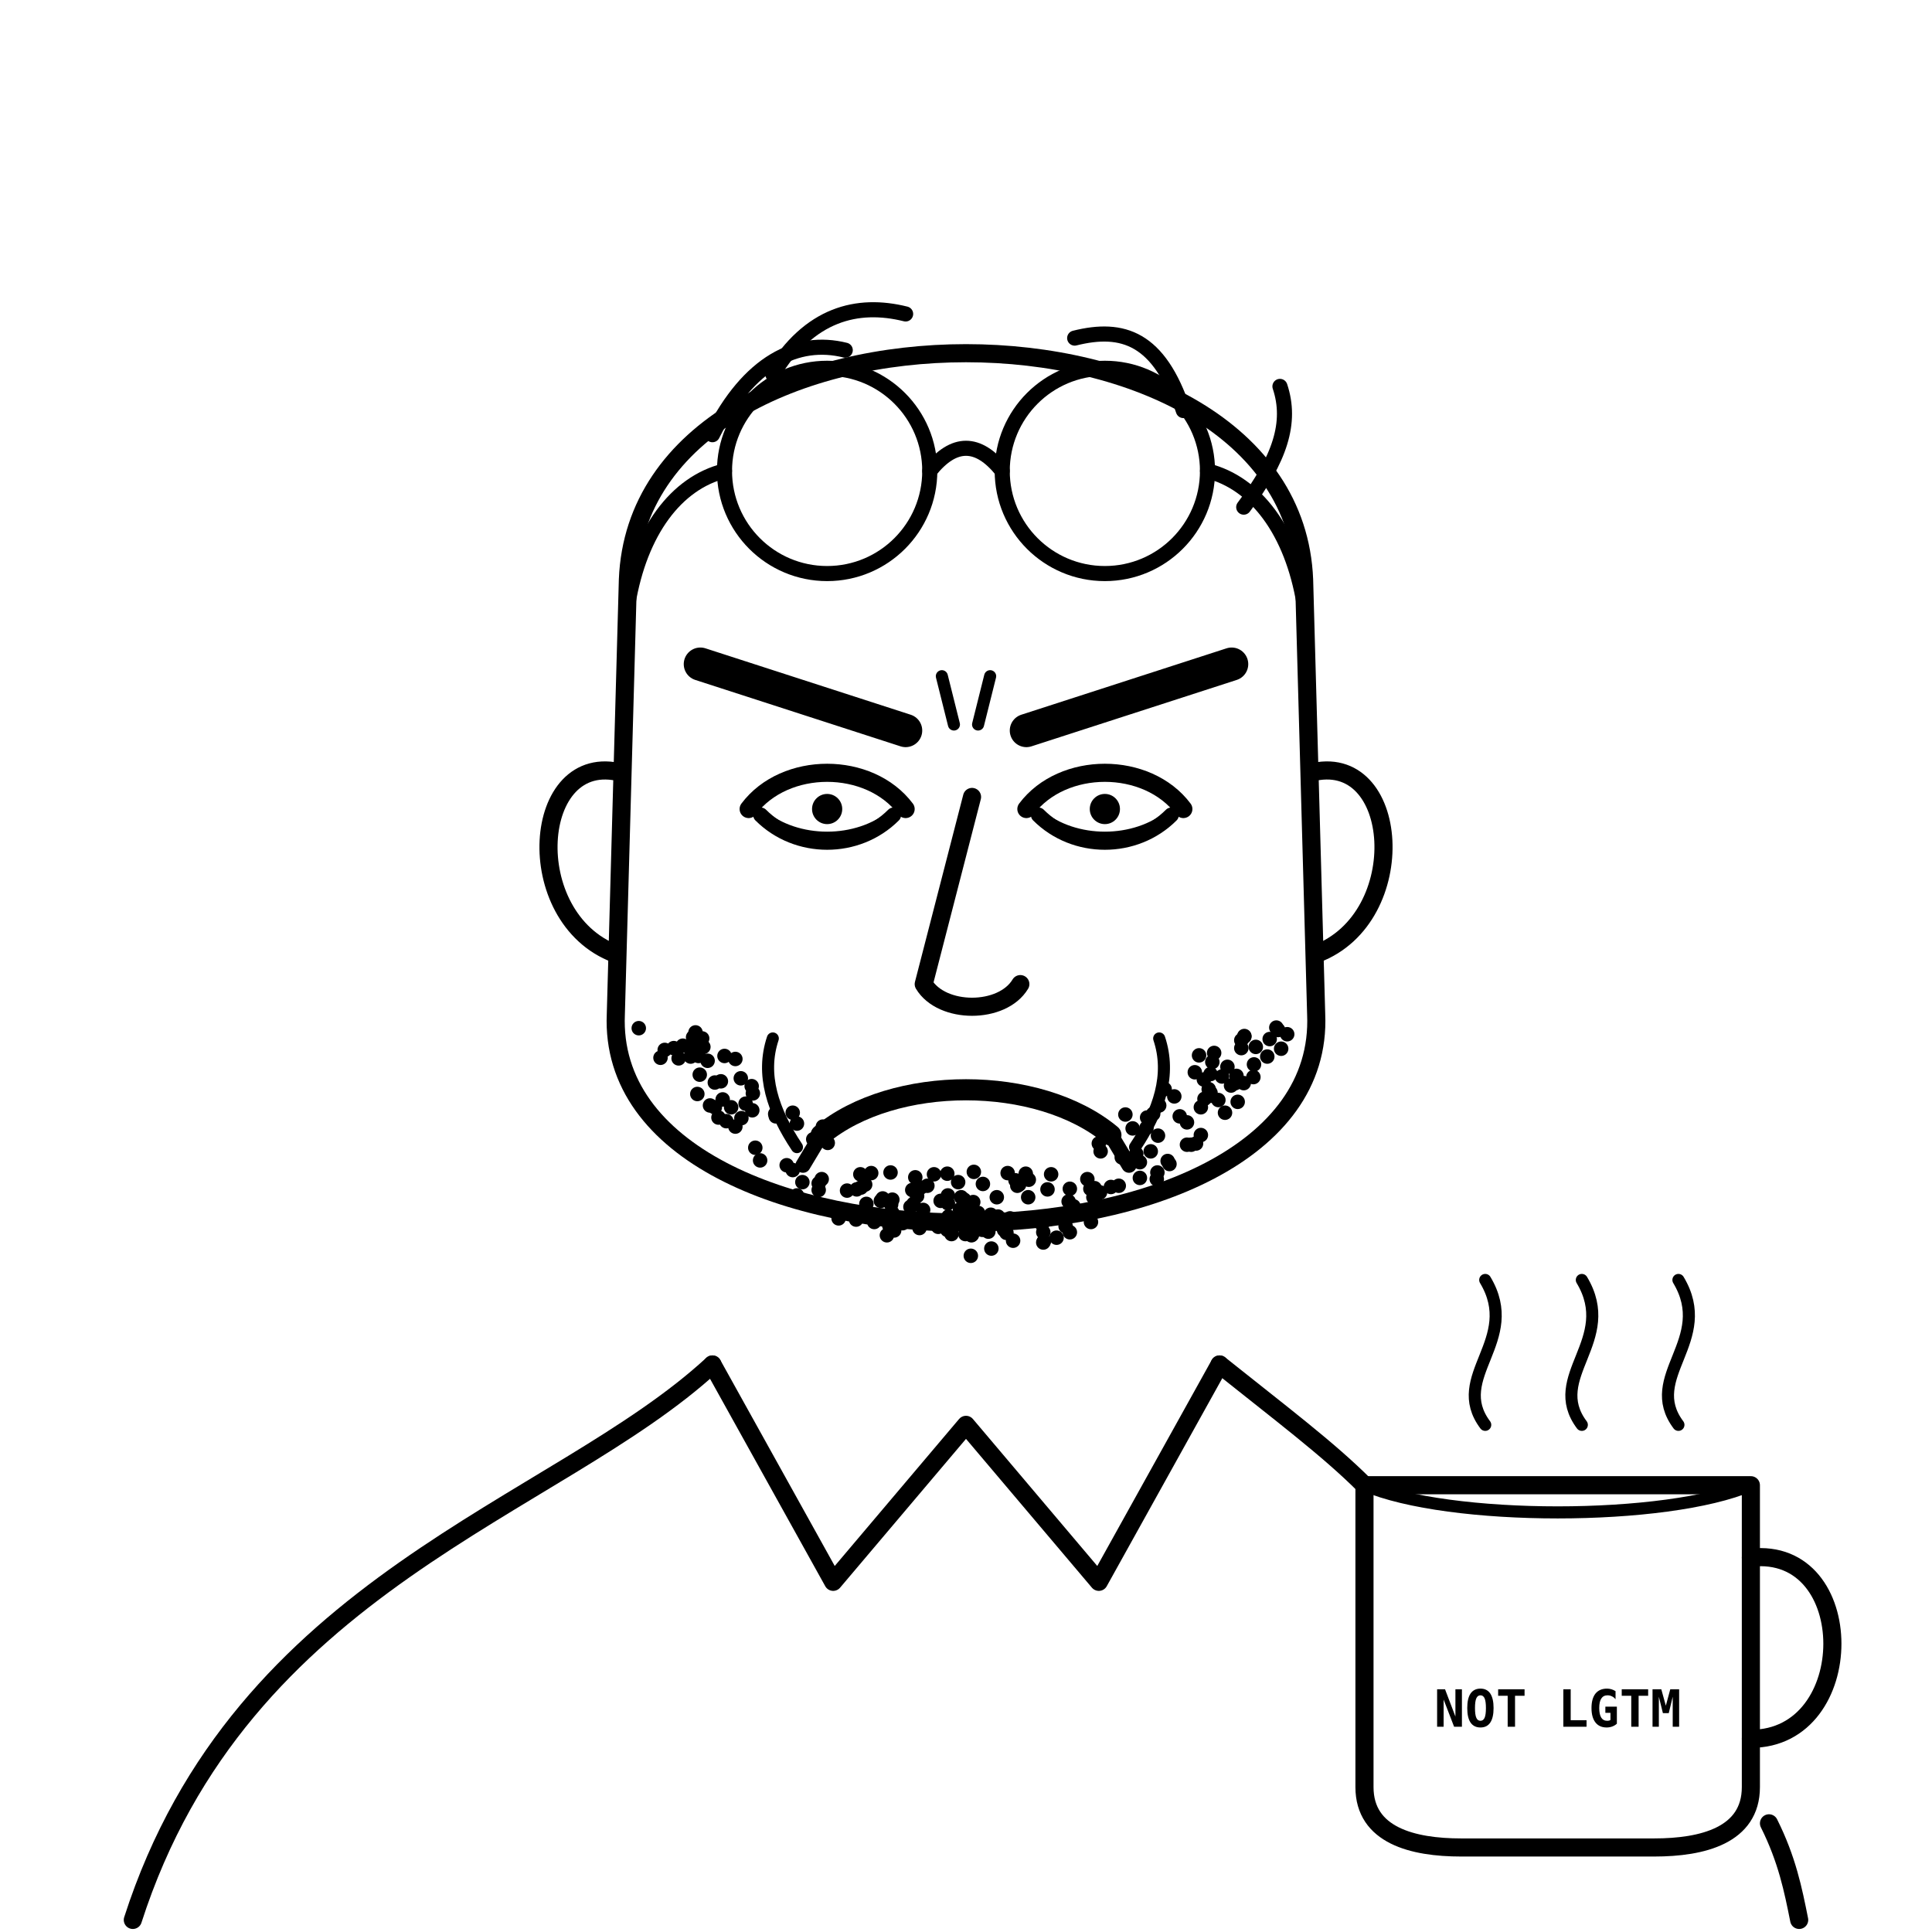
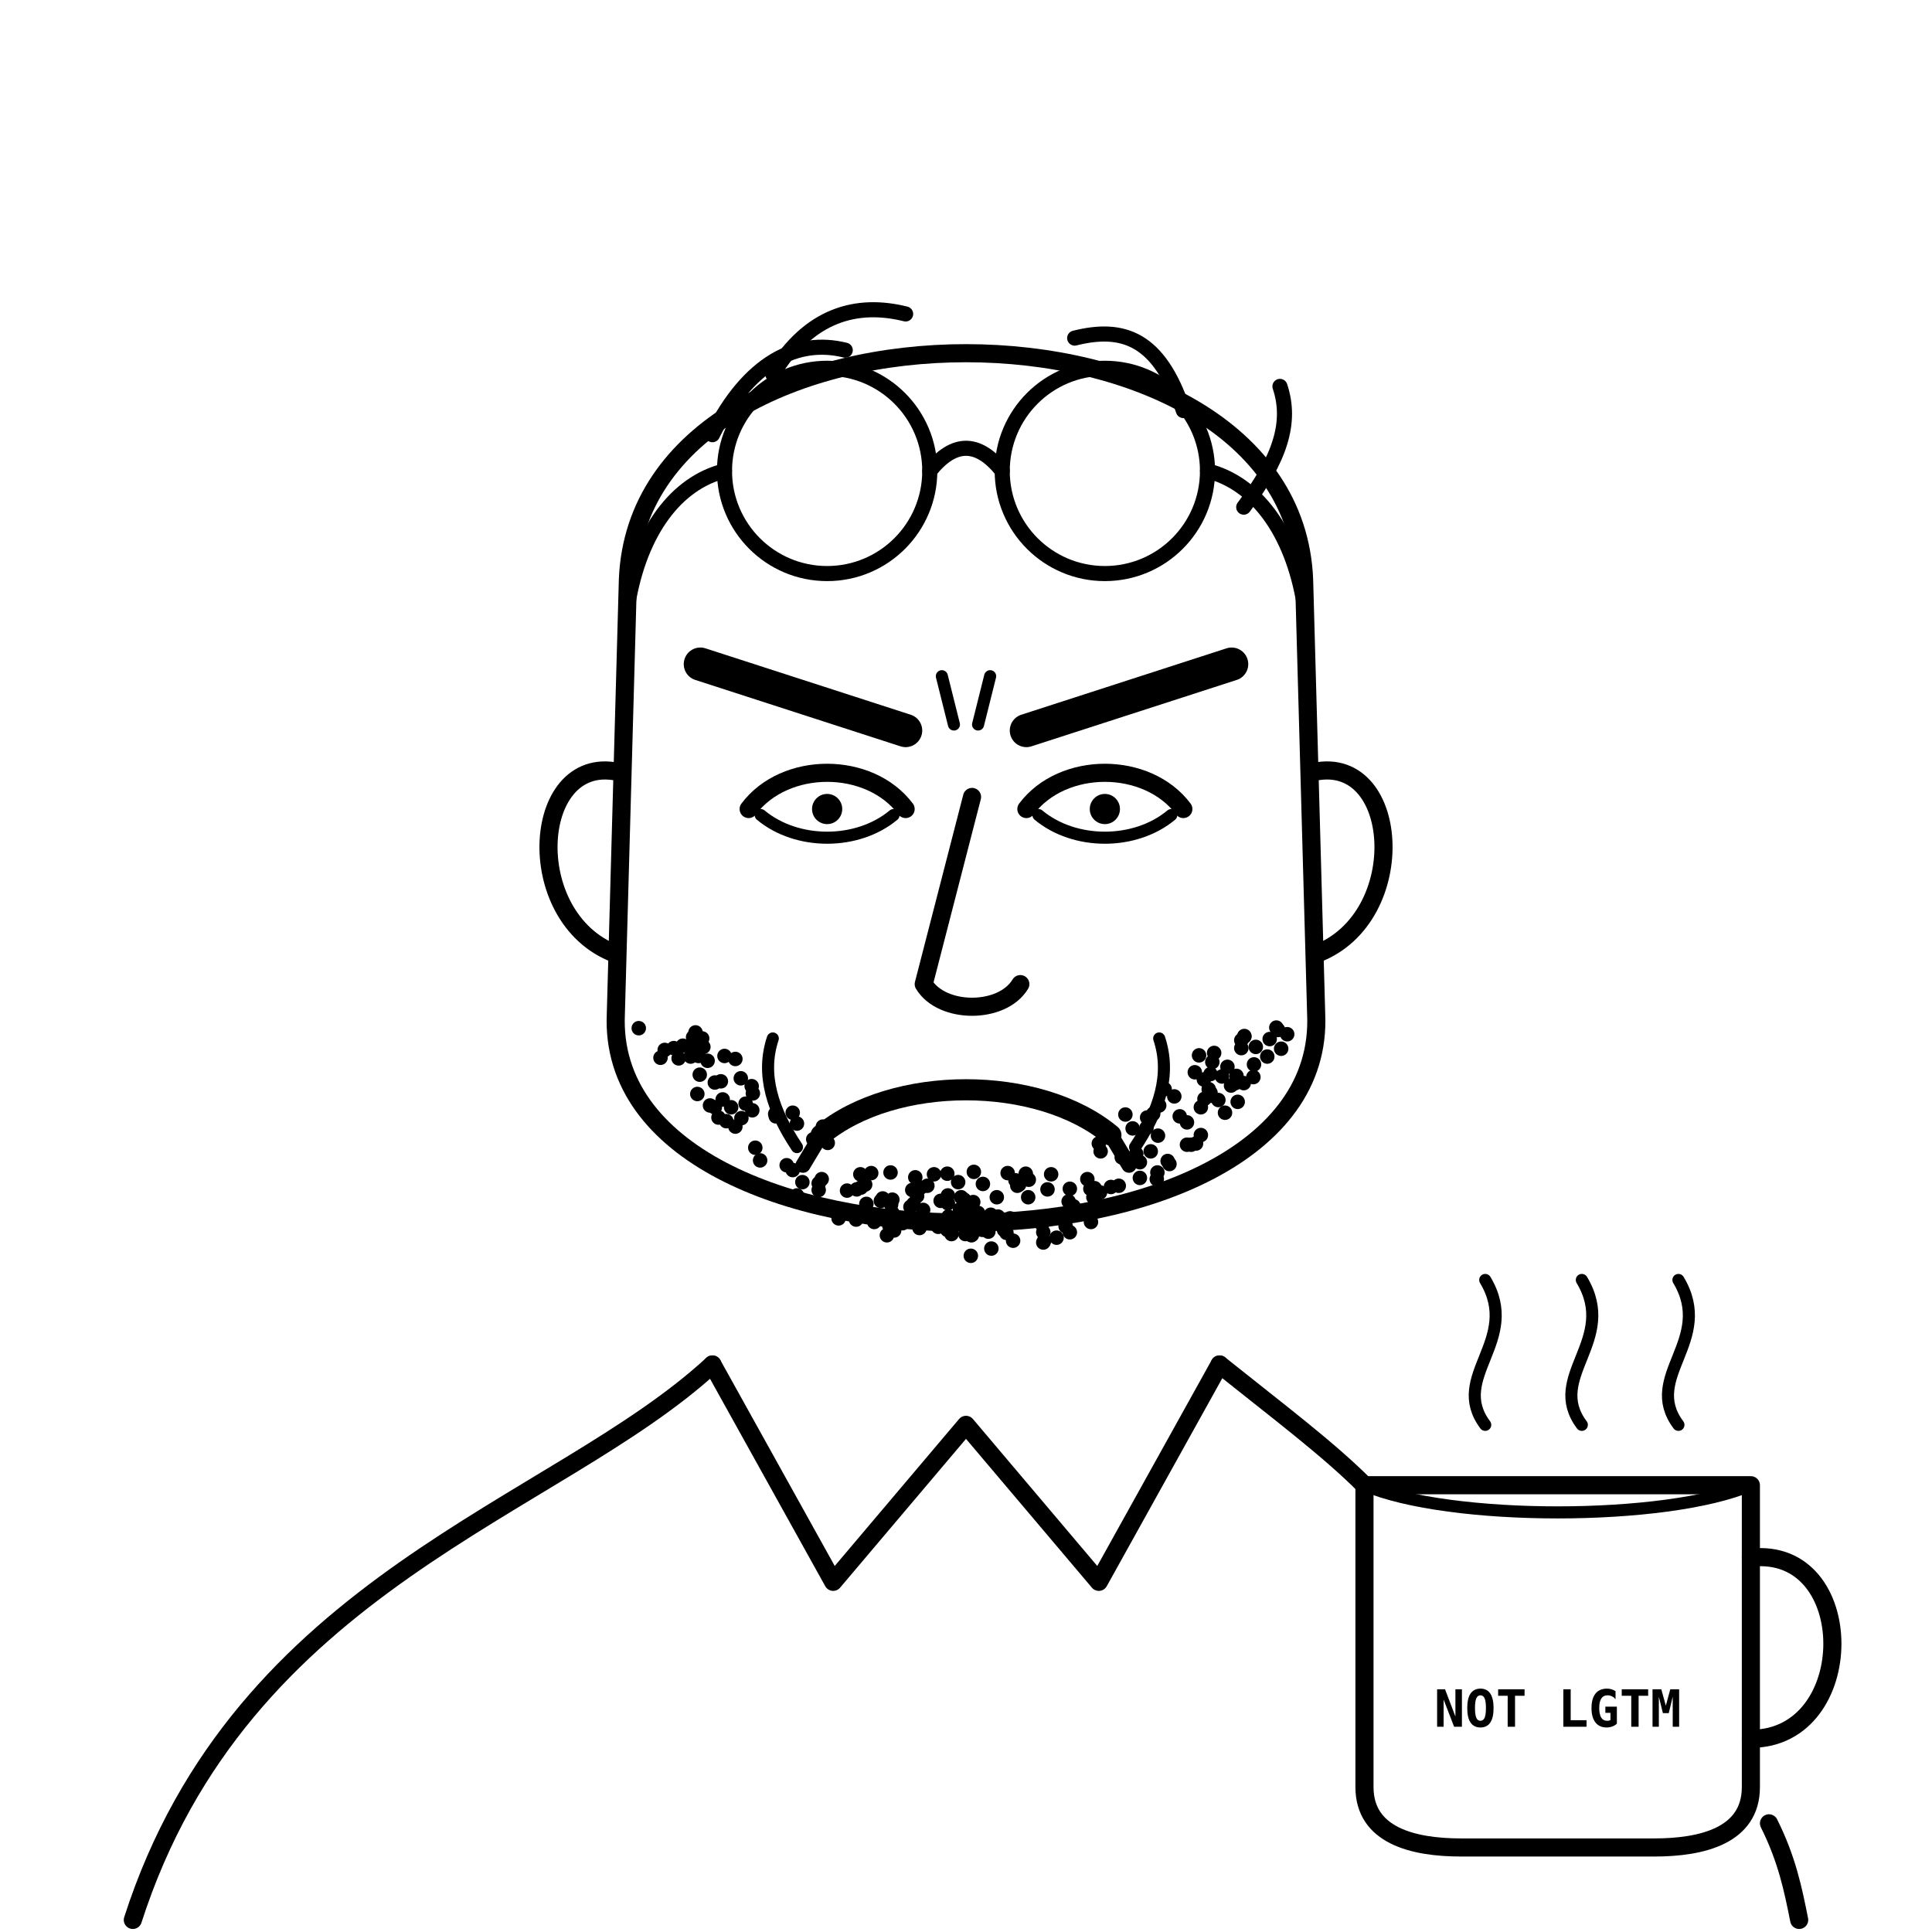
<svg xmlns="http://www.w3.org/2000/svg" viewBox="0 0 320 320" width="320" height="320" role="img" aria-labelledby="t d">
  <g fill="none" stroke="#000" stroke-width="3" stroke-linecap="round" stroke-linejoin="round">
    <path d="M 22 318 C 40 262, 92 250, 118 226" />
    <path d="M 202 226 C 212 234, 220 240, 226 246" />
    <path d="M 293 302 C 296 308, 297 313, 298 318" />
    <path d="M 118 226 L 138 262 L 160 236 L 182 262 L 202 226" />
    <path d="M 104 96 C 106 46, 214 46, 216 96 L 218 168 C 220 214, 100 214, 102 168 Z" />
    <path d="M 103 128 C 88 124, 86 152, 102 158" />
    <path d="M 217 128 C 232 124, 234 152, 218 158" />
    <path d="M 118 72 C 124 60, 132 56, 140 58" stroke-width="2.5" />
    <path d="M 128 62 C 134 52, 142 50, 150 52" stroke-width="2.5" />
    <path d="M 196 68 C 192 56, 186 54, 178 56" stroke-width="2.5" />
    <path d="M 206 84 C 212 76, 214 70, 212 64" stroke-width="2.5" />
    <circle cx="137" cy="78" r="17" stroke-width="2.5" />
    <circle cx="183" cy="78" r="17" stroke-width="2.5" />
    <path d="M 154 78 C 158 73, 162 73, 166 78" stroke-width="2.5" />
    <path d="M 120 78 C 112 80, 106 88, 104 100" stroke-width="2.5" />
    <path d="M 200 78 C 208 80, 214 88, 216 100" stroke-width="2.5" />
-     <path class="brow brow-l" d="M 116 110 L 150 121" stroke-width="5.5" />
-     <path class="brow brow-r" d="M 204 110 L 170 121" stroke-width="5.5" />
+     <path d="M 116 110 L 150 121" stroke-width="5.5" />
+     <path d="M 204 110 L 170 121" stroke-width="5.5" />
    <path d="M 156 112 L 158 120 M 164 112 L 162 120" stroke-width="2" />
    <path d="M 124 134 C 130 126, 144 126, 150 134" />
    <path d="M 126 135 C 132 140, 142 140, 148 135" stroke-width="2" />
-     <circle class="eye-open" cx="137" cy="134" r="2.5" fill="#000" stroke="none" />
+     <circle cx="137" cy="134" r="2.5" fill="#000" stroke="none" />
    <path d="M 170 134 C 176 126, 190 126, 196 134" />
    <path d="M 172 135 C 178 140, 188 140, 194 135" stroke-width="2" />
-     <circle class="eye-open" cx="183" cy="134" r="2.5" fill="#000" stroke="none" />
-     <path class="eye-closed" d="M 126 135 C 132 141, 142 141, 148 135 M 172 135 C 178 141, 188 141, 194 135" stroke-width="2.5" />
+     <circle cx="183" cy="134" r="2.5" fill="#000" stroke="none" />
    <path d="M 161 132 L 153 163 C 156 168, 166 168, 169 163" />
    <path d="M 136 188 C 148 178, 172 178, 184 188" stroke-width="3.5" />
    <path d="M 136 188 L 133 193 M 184 188 L 187 193" stroke-width="2.5" />
    <path d="M 128 172 C 126 178, 128 184, 132 190" stroke-width="2" />
    <path d="M 192 172 C 194 178, 192 184, 188 190" stroke-width="2" />
  </g>
  <g fill="#000" stroke="none">
    <circle cx="138.9" cy="201.8" r="1.2" />
    <circle cx="200.4" cy="181.5" r="1.2" />
    <circle cx="162.0" cy="200.9" r="1.2" />
    <circle cx="156.9" cy="203.7" r="1.2" />
    <circle cx="128.5" cy="184.9" r="1.2" />
    <circle cx="119.7" cy="182.1" r="1.2" />
    <circle cx="169.9" cy="194.4" r="1.2" />
    <circle cx="146.9" cy="204.6" r="1.2" />
    <circle cx="128.4" cy="184.5" r="1.2" />
    <circle cx="170.3" cy="198.3" r="1.2" />
    <circle cx="157.6" cy="204.4" r="1.2" />
    <circle cx="168.5" cy="196.4" r="1.2" />
    <circle cx="203.3" cy="176.7" r="1.2" />
    <circle cx="114.9" cy="173.4" r="1.2" />
    <circle cx="211.4" cy="170.2" r="1.2" />
    <circle cx="205.0" cy="182.5" r="1.2" />
    <circle cx="184.4" cy="188.5" r="1.2" />
    <circle cx="210.3" cy="172.1" r="1.2" />
    <circle cx="122.7" cy="178.6" r="1.2" />
    <circle cx="152.3" cy="203.4" r="1.2" />
    <circle cx="172.9" cy="205.6" r="1.2" />
    <circle cx="180.1" cy="195.3" r="1.2" />
    <circle cx="199.5" cy="182.0" r="1.2" />
    <circle cx="151.6" cy="195.0" r="1.2" />
    <circle cx="160.9" cy="204.6" r="1.2" />
    <circle cx="109.4" cy="175.2" r="1.2" />
    <circle cx="196.6" cy="189.6" r="1.2" />
    <circle cx="143.3" cy="196.2" r="1.2" />
    <circle cx="146.2" cy="198.5" r="1.2" />
    <circle cx="115.9" cy="178.0" r="1.2" />
    <circle cx="123.5" cy="182.8" r="1.2" />
    <circle cx="167.3" cy="201.8" r="1.2" />
    <circle cx="200.5" cy="177.9" r="1.2" />
    <circle cx="160.3" cy="203.4" r="1.2" />
    <circle cx="163.7" cy="204.0" r="1.2" />
    <circle cx="206.0" cy="179.4" r="1.2" />
    <circle cx="121.8" cy="175.4" r="1.2" />
    <circle cx="181.4" cy="198.0" r="1.2" />
    <circle cx="196.6" cy="185.9" r="1.2" />
    <circle cx="202.4" cy="178.3" r="1.2" />
    <circle cx="161.0" cy="204.5" r="1.2" />
    <circle cx="115.2" cy="171.0" r="1.2" />
    <circle cx="201.8" cy="182.2" r="1.2" />
    <circle cx="188.8" cy="192.5" r="1.2" />
    <circle cx="200.5" cy="181.0" r="1.2" />
    <circle cx="137.1" cy="189.3" r="1.2" />
    <circle cx="188.8" cy="195.1" r="1.2" />
    <circle cx="177.2" cy="196.9" r="1.2" />
    <circle cx="131.3" cy="193.8" r="1.2" />
    <circle cx="159.7" cy="198.7" r="1.2" />
    <circle cx="155.4" cy="203.2" r="1.2" />
    <circle cx="159.0" cy="200.3" r="1.2" />
    <circle cx="117.2" cy="175.7" r="1.2" />
    <circle cx="195.4" cy="184.9" r="1.2" />
    <circle cx="166.7" cy="204.2" r="1.2" />
    <circle cx="190.6" cy="190.7" r="1.2" />
    <circle cx="115.7" cy="174.9" r="1.2" />
    <circle cx="147.3" cy="203.0" r="1.2" />
    <circle cx="161.3" cy="194.1" r="1.2" />
    <circle cx="148.1" cy="203.8" r="1.2" />
    <circle cx="197.9" cy="177.6" r="1.2" />
    <circle cx="185.3" cy="196.4" r="1.2" />
    <circle cx="135.6" cy="197.1" r="1.2" />
    <circle cx="151.3" cy="199.4" r="1.2" />
    <circle cx="153.6" cy="196.4" r="1.2" />
    <circle cx="191.6" cy="195.3" r="1.2" />
    <circle cx="191.8" cy="188.1" r="1.2" />
    <circle cx="172.8" cy="205.8" r="1.2" />
    <circle cx="198.6" cy="174.8" r="1.2" />
    <circle cx="204.6" cy="179.4" r="1.2" />
    <circle cx="122.8" cy="185.2" r="1.2" />
    <circle cx="188.2" cy="191.1" r="1.2" />
    <circle cx="124.6" cy="183.9" r="1.2" />
    <circle cx="139.2" cy="201.3" r="1.2" />
    <circle cx="197.3" cy="189.6" r="1.2" />
    <circle cx="168.8" cy="196.2" r="1.2" />
    <circle cx="200.2" cy="180.4" r="1.2" />
    <circle cx="144.8" cy="202.4" r="1.2" />
    <circle cx="206.1" cy="171.6" r="1.2" />
    <circle cx="119.4" cy="179.1" r="1.2" />
    <circle cx="142.5" cy="194.5" r="1.2" />
    <circle cx="198.1" cy="189.4" r="1.2" />
    <circle cx="166.9" cy="194.3" r="1.2" />
    <circle cx="194.5" cy="181.6" r="1.2" />
    <circle cx="121.8" cy="186.6" r="1.2" />
    <circle cx="187.6" cy="186.9" r="1.2" />
    <circle cx="114.8" cy="171.8" r="1.2" />
    <circle cx="198.9" cy="183.4" r="1.2" />
    <circle cx="142.6" cy="196.7" r="1.2" />
    <circle cx="125.9" cy="192.2" r="1.2" />
    <circle cx="162.8" cy="196.1" r="1.2" />
    <circle cx="157.0" cy="198.0" r="1.2" />
    <circle cx="182.0" cy="189.4" r="1.2" />
    <circle cx="120.0" cy="174.9" r="1.2" />
    <circle cx="160.8" cy="208.0" r="1.2" />
    <circle cx="161.2" cy="199.1" r="1.2" />
    <circle cx="160.8" cy="200.7" r="1.2" />
    <circle cx="132.9" cy="195.8" r="1.2" />
    <circle cx="193.4" cy="192.3" r="1.2" />
    <circle cx="143.5" cy="199.4" r="1.2" />
    <circle cx="203.9" cy="179.8" r="1.2" />
    <circle cx="157.1" cy="201.5" r="1.2" />
    <circle cx="136.3" cy="186.6" r="1.2" />
    <circle cx="172.8" cy="204.1" r="1.2" />
    <circle cx="165.1" cy="198.3" r="1.2" />
    <circle cx="176.5" cy="203.1" r="1.2" />
    <circle cx="119.0" cy="185.1" r="1.2" />
    <circle cx="116.3" cy="172.0" r="1.2" />
    <circle cx="180.7" cy="202.4" r="1.2" />
    <circle cx="160.1" cy="202.3" r="1.2" />
    <circle cx="116.5" cy="173.4" r="1.2" />
    <circle cx="201.1" cy="174.4" r="1.2" />
    <circle cx="167.8" cy="205.5" r="1.2" />
    <circle cx="177.8" cy="199.8" r="1.2" />
    <circle cx="173.5" cy="197.0" r="1.2" />
    <circle cx="159.7" cy="200.4" r="1.2" />
    <circle cx="182.2" cy="197.5" r="1.2" />
    <circle cx="147.5" cy="194.2" r="1.2" />
    <circle cx="114.4" cy="175.0" r="1.2" />
    <circle cx="174.1" cy="194.5" r="1.2" />
    <circle cx="168.2" cy="195.5" r="1.2" />
    <circle cx="141.9" cy="197.0" r="1.2" />
    <circle cx="209.9" cy="175.0" r="1.2" />
    <circle cx="118.4" cy="179.3" r="1.2" />
    <circle cx="158.7" cy="195.8" r="1.2" />
    <circle cx="150.8" cy="199.9" r="1.2" />
    <circle cx="182.3" cy="190.7" r="1.2" />
    <circle cx="198.9" cy="188.0" r="1.2" />
    <circle cx="130.3" cy="193.0" r="1.2" />
    <circle cx="147.6" cy="199.5" r="1.2" />
    <circle cx="177.2" cy="204.1" r="1.2" />
    <circle cx="208.0" cy="173.4" r="1.2" />
    <circle cx="111.6" cy="173.6" r="1.2" />
    <circle cx="164.2" cy="206.8" r="1.2" />
    <circle cx="181.1" cy="198.3" r="1.2" />
    <circle cx="151.1" cy="197.1" r="1.2" />
    <circle cx="199.4" cy="178.8" r="1.2" />
    <circle cx="117.6" cy="183.1" r="1.2" />
    <circle cx="105.8" cy="170.3" r="1.2" />
    <circle cx="184.0" cy="196.6" r="1.2" />
    <circle cx="175.0" cy="205.0" r="1.2" />
    <circle cx="190.0" cy="185.1" r="1.2" />
    <circle cx="192.0" cy="183.1" r="1.2" />
    <circle cx="149.5" cy="202.6" r="1.2" />
    <circle cx="205.6" cy="172.3" r="1.2" />
    <circle cx="112.4" cy="175.3" r="1.2" />
    <circle cx="202.9" cy="184.3" r="1.2" />
    <circle cx="154.7" cy="194.5" r="1.2" />
    <circle cx="192.9" cy="180.4" r="1.2" />
    <circle cx="172.6" cy="202.8" r="1.2" />
    <circle cx="193.7" cy="192.8" r="1.2" />
    <circle cx="152.5" cy="196.7" r="1.2" />
    <circle cx="186.4" cy="184.6" r="1.2" />
    <circle cx="136.1" cy="195.3" r="1.2" />
    <circle cx="131.3" cy="184.3" r="1.2" />
    <circle cx="132.0" cy="186.1" r="1.2" />
    <circle cx="207.6" cy="178.4" r="1.2" />
    <circle cx="213.2" cy="171.3" r="1.2" />
    <circle cx="165.3" cy="201.5" r="1.2" />
    <circle cx="115.5" cy="181.2" r="1.2" />
    <circle cx="185.8" cy="191.7" r="1.2" />
    <circle cx="151.9" cy="198.1" r="1.2" />
    <circle cx="191.0" cy="184.5" r="1.2" />
    <circle cx="211.7" cy="170.6" r="1.2" />
    <circle cx="166.3" cy="203.7" r="1.2" />
    <circle cx="206.1" cy="171.7" r="1.2" />
    <circle cx="120.3" cy="185.7" r="1.2" />
    <circle cx="177.0" cy="199.0" r="1.2" />
    <circle cx="159.2" cy="198.3" r="1.2" />
    <circle cx="212.2" cy="173.7" r="1.2" />
    <circle cx="150.8" cy="202.1" r="1.2" />
    <circle cx="121.1" cy="183.4" r="1.2" />
    <circle cx="141.8" cy="202.0" r="1.2" />
    <circle cx="156.9" cy="194.4" r="1.2" />
    <circle cx="147.8" cy="200.9" r="1.2" />
    <circle cx="183.2" cy="200.2" r="1.2" />
    <circle cx="200.8" cy="175.9" r="1.2" />
    <circle cx="180.6" cy="196.9" r="1.2" />
    <circle cx="113.1" cy="173.2" r="1.2" />
    <circle cx="207.7" cy="176.3" r="1.2" />
    <circle cx="184.3" cy="187.9" r="1.2" />
    <circle cx="189.9" cy="186.8" r="1.2" />
    <circle cx="181.3" cy="196.8" r="1.2" />
    <circle cx="204.8" cy="178.2" r="1.2" />
    <circle cx="135.6" cy="196.0" r="1.2" />
    <circle cx="132.0" cy="198.0" r="1.2" />
    <circle cx="170.4" cy="195.4" r="1.2" />
    <circle cx="205.6" cy="173.6" r="1.2" />
    <circle cx="118.4" cy="183.4" r="1.2" />
    <circle cx="144.3" cy="194.3" r="1.2" />
    <circle cx="152.9" cy="200.4" r="1.2" />
    <circle cx="134.7" cy="188.7" r="1.2" />
    <circle cx="159.9" cy="204.4" r="1.2" />
    <circle cx="147.8" cy="198.7" r="1.2" />
    <circle cx="140.3" cy="197.2" r="1.2" />
    <circle cx="164.1" cy="201.2" r="1.2" />
    <circle cx="125.1" cy="190.1" r="1.2" />
    <circle cx="191.7" cy="194.2" r="1.2" />
    <circle cx="157.0" cy="199.3" r="1.2" />
    <circle cx="124.5" cy="179.9" r="1.2" />
    <circle cx="124.7" cy="181.1" r="1.2" />
    <circle cx="162.7" cy="203.7" r="1.2" />
    <circle cx="145.9" cy="198.9" r="1.2" />
    <circle cx="110.1" cy="173.9" r="1.2" />
    <circle cx="155.8" cy="198.9" r="1.2" />
  </g>
  <g fill="none" stroke="#000" stroke-width="3" stroke-linecap="round" stroke-linejoin="round">
    <path d="M 226 246 L 226 296 C 226 304, 234 306, 242 306 L 274 306 C 282 306, 290 304, 290 296 L 290 246 Z" />
    <path d="M 290 258 C 308 256, 308 288, 290 288" stroke-width="3" />
    <path d="M 226 246 C 240 252, 276 252, 290 246" stroke-width="2" />
-     <g class="steam">
-       <path d="M 246 236 C 240 228, 252 222, 246 212" stroke-width="2" />
-       <path d="M 262 236 C 256 228, 268 222, 262 212" stroke-width="2" />
-       <path d="M 278 236 C 272 228, 284 222, 278 212" stroke-width="2" />
-     </g>
+     <path d="M 246 236 C 240 228, 252 222, 246 212" stroke-width="2" />
+     <path d="M 262 236 C 256 228, 268 222, 262 212" stroke-width="2" />
+     <path d="M 278 236 C 272 228, 284 222, 278 212" stroke-width="2" />
  </g>
  <text x="258" y="286" font-family="Menlo, Consolas, monospace" font-size="8.5" font-weight="700" text-anchor="middle" fill="#000">NOT LGTM</text>
</svg>
